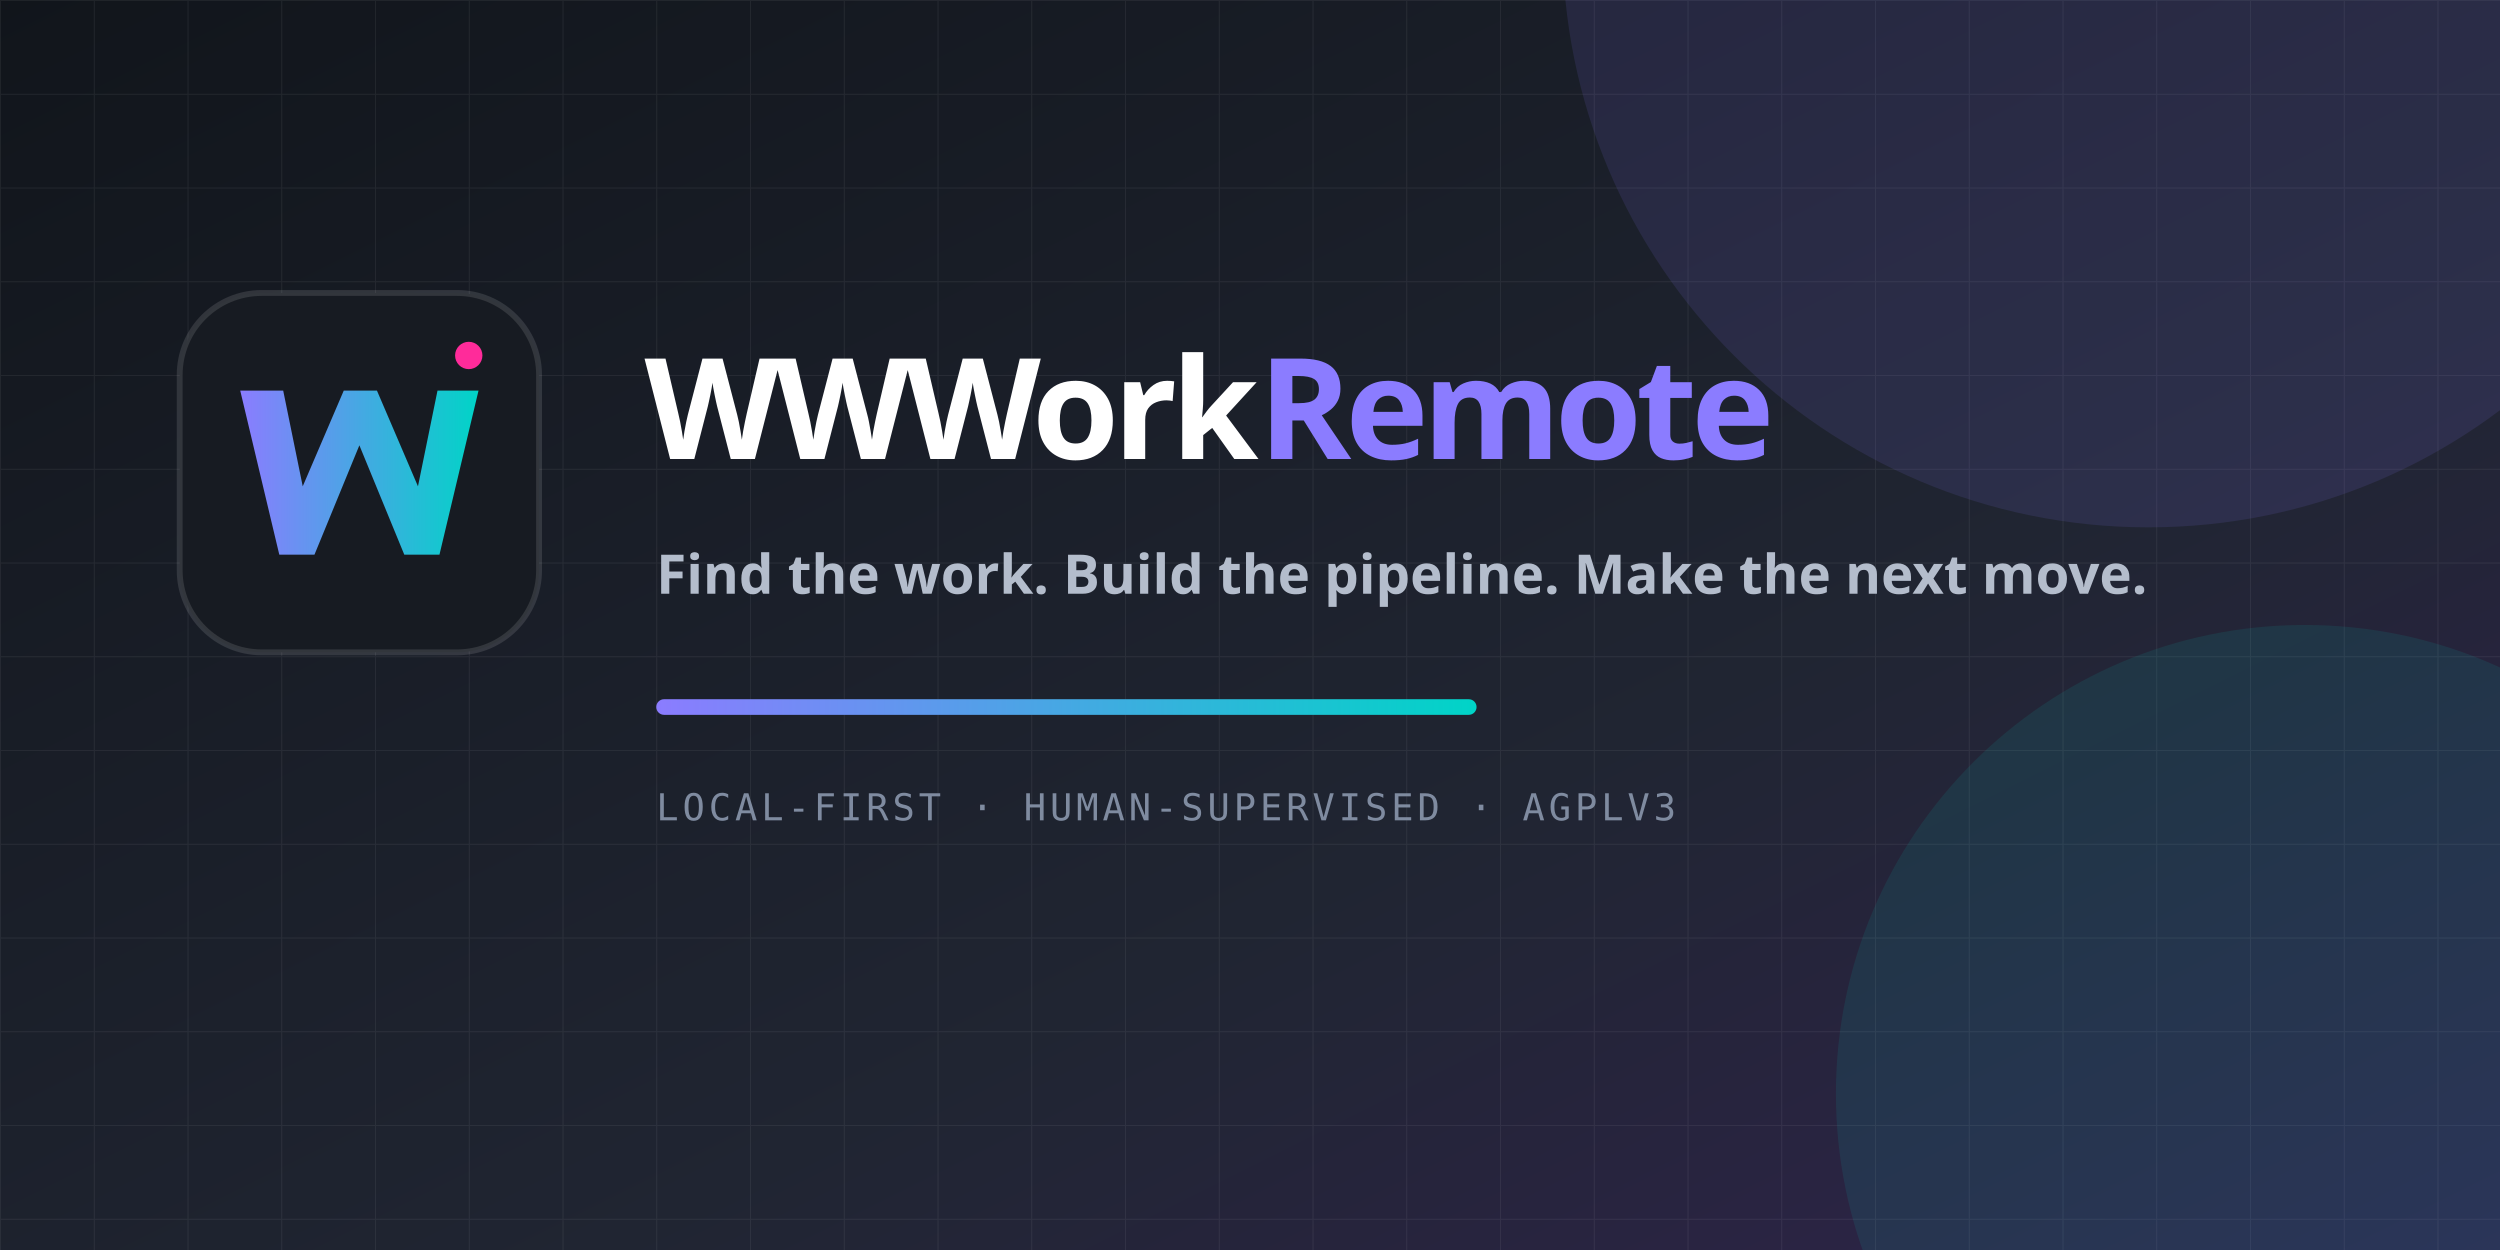
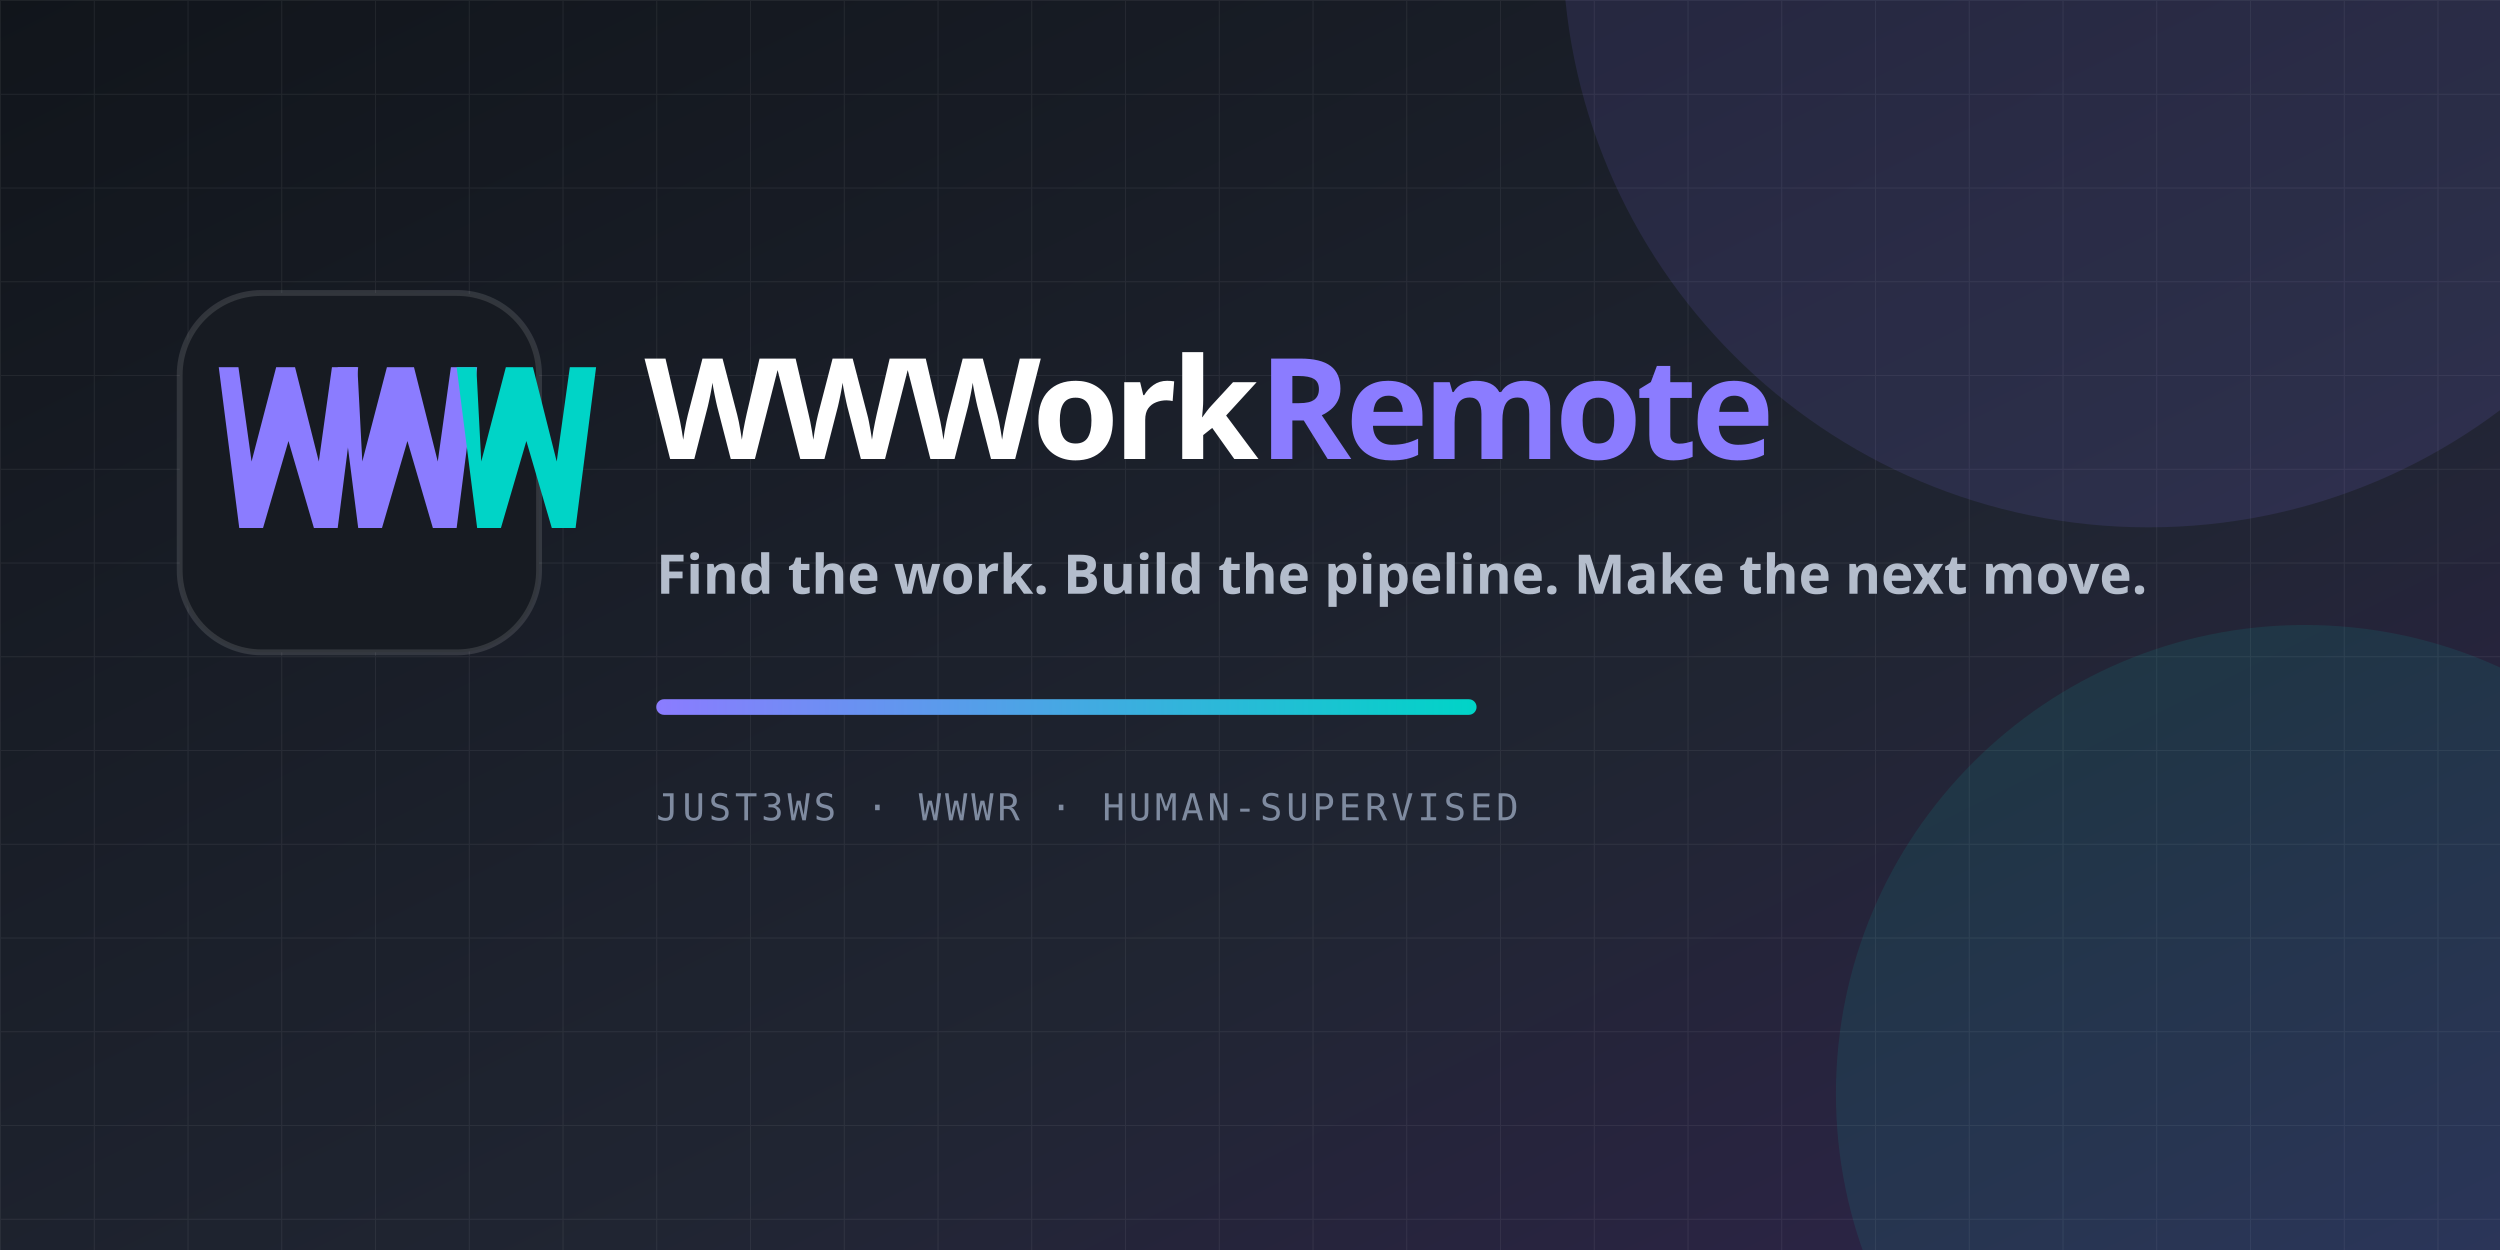
<svg xmlns="http://www.w3.org/2000/svg" width="1280" height="640" viewBox="0 0 1280 640" role="img" aria-labelledby="title desc">
  <defs>
    <linearGradient id="background" x1="0" y1="0" x2="1" y2="1">
      <stop offset="0" stop-color="#11151b" />
      <stop offset="0.62" stop-color="#202532" />
      <stop offset="1" stop-color="#30234d" />
    </linearGradient>
    <linearGradient id="accent" x1="0" y1="0" x2="1" y2="0">
      <stop offset="0" stop-color="#8b7cff" />
      <stop offset="1" stop-color="#00d4c7" />
    </linearGradient>
    <pattern id="grid" width="48" height="48" patternUnits="userSpaceOnUse">
      <path d="M48 0H0V48" fill="none" stroke="#ffffff" stroke-opacity="0.06" />
    </pattern>
  </defs>
  <rect width="1280" height="640" fill="url(#background)" />
  <rect width="1280" height="640" fill="url(#grid)" />
  <circle cx="1100" cy="-30" r="300" fill="#8b7cff" fill-opacity="0.12" />
  <circle cx="1180" cy="560" r="240" fill="#00d4c7" fill-opacity="0.10" />
  <g transform="translate(92 150)">
    <rect width="184" height="184" rx="42" fill="#171b22" stroke="#ffffff" stroke-opacity="0.12" stroke-width="3" />
-     <path d="M31 50 51 134h18l23-56 23 56h18l20-84h-21l-10 49-21-49H84L63 99 53 50z" fill="url(#accent)" />
-     <circle cx="148" cy="32" r="7" fill="#ff2b9a" />
+     <g transform="translate(20 38) scale(.42)">
+       <path d="M0 0 25 196h29l31-106 31 106h29L170 0h-32l-16 115-29-115H70L40 115 24 0z" fill="#8b7cff" />
+       <path d="M145 0 170 196h29l31-106 31 106h29L315 0h-32l-16 115-29-115h-33l-30 115L169 0z" fill="#8b7cff" />
+       <path d="M290 0 315 196h29l31-106 31 106h29L460 0h-32l-16 115-29-115h-33l-30 115L314 0z" fill="#00d4c7" />
+     </g>
  </g>
  <text x="330" y="235" fill="#ffffff" font-family="system-ui, sans-serif" font-size="72" font-weight="800" letter-spacing="-3">WWWork<tspan fill="#8b7cff">Remote</tspan>
  </text>
  <text x="336" y="304" fill="#b4bdcc" font-family="system-ui, sans-serif" font-size="28" font-weight="600">Find the work. Build the pipeline. Make the next move.</text>
  <rect x="336" y="358" width="420" height="8" rx="4" fill="url(#accent)" />
-   <text x="336" y="420" fill="#7f8ba0" font-family="ui-monospace, monospace" font-size="19" letter-spacing="2">LOCAL-FIRST · HUMAN-SUPERVISED · AGPLV3</text>
+   <text x="336" y="420" fill="#7f8ba0" font-family="ui-monospace, monospace" font-size="19" letter-spacing="2">JUST3WS · WWWR · HUMAN-SUPERVISED</text>
</svg>
